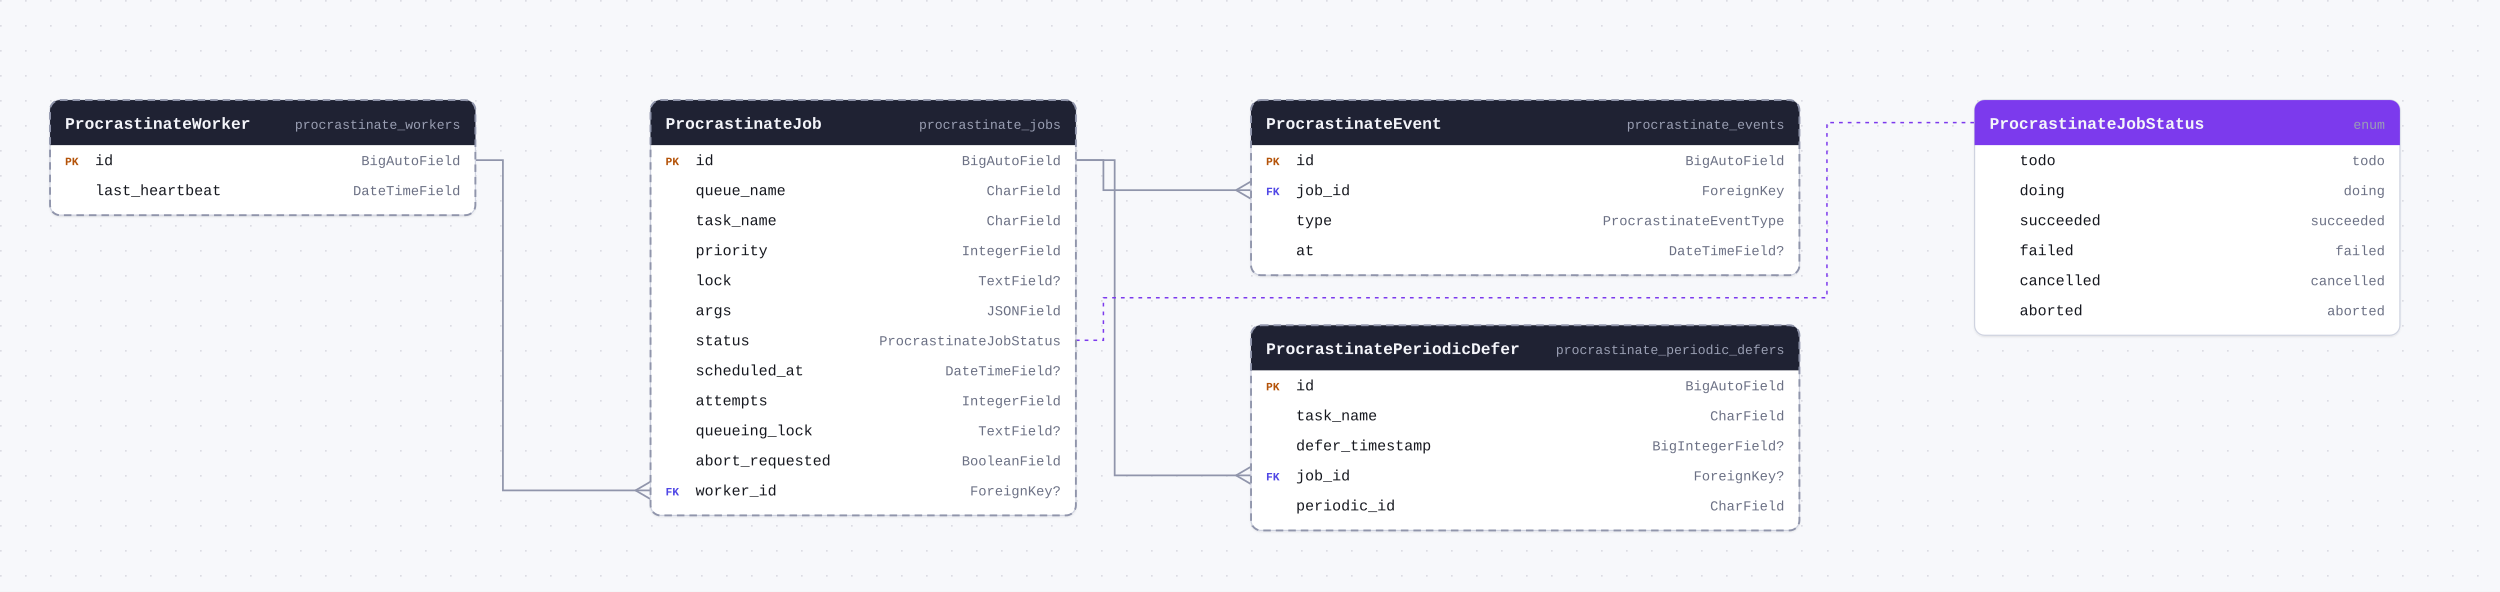
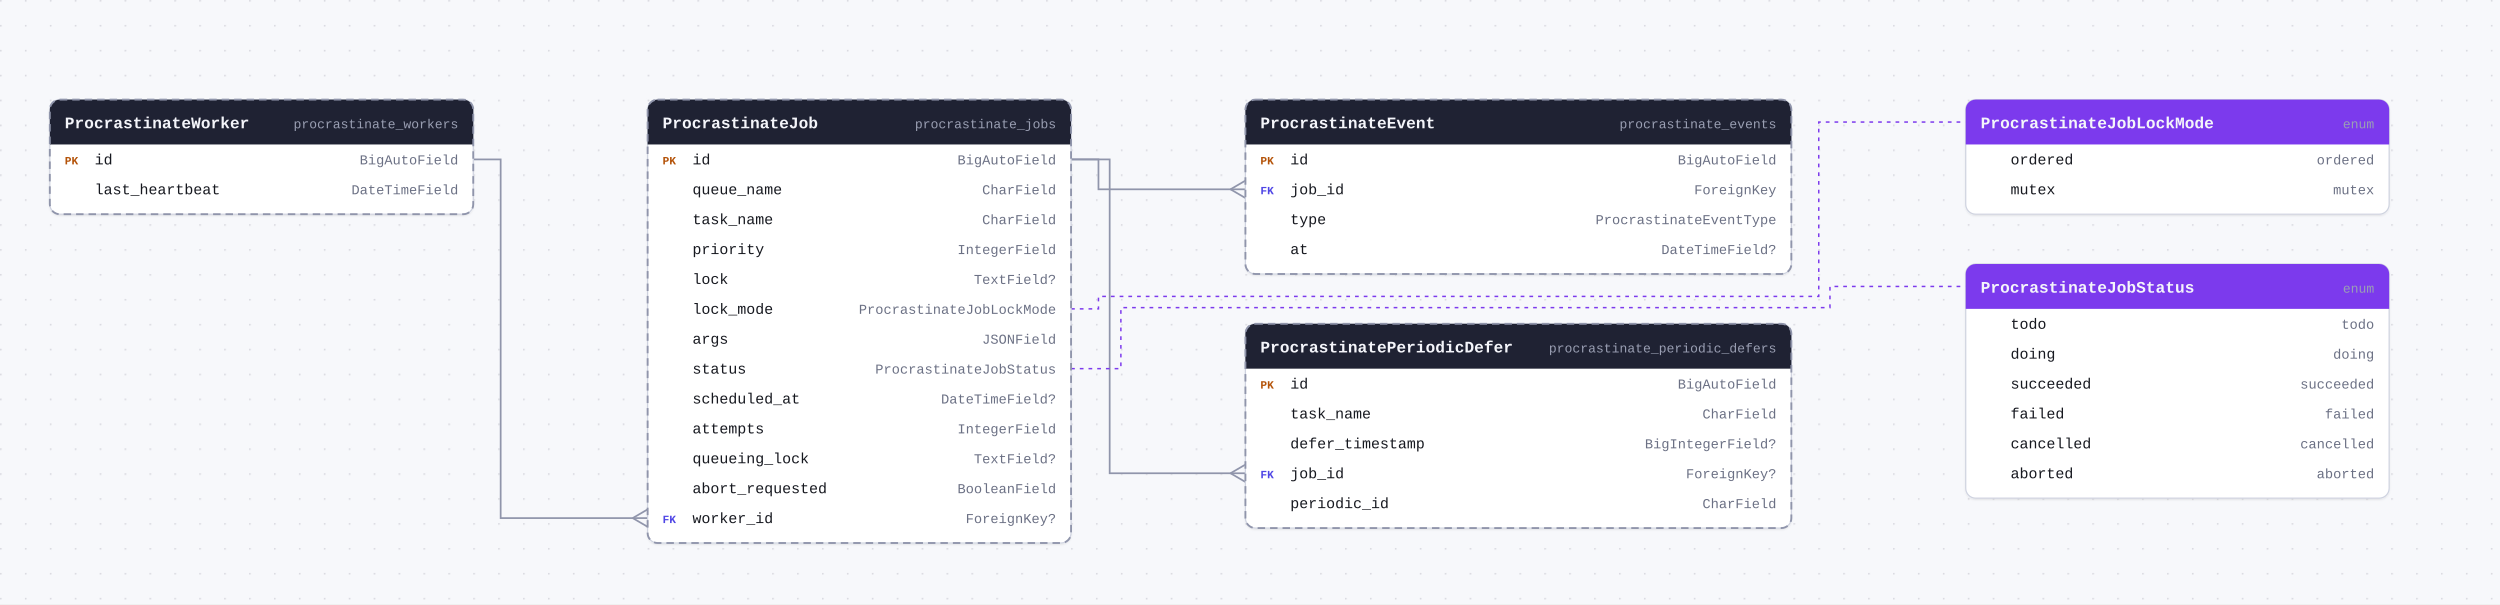
- <svg xmlns="http://www.w3.org/2000/svg" width="1998.35" height="473" viewBox="0 -40 1998.35 473">
+ <svg xmlns="http://www.w3.org/2000/svg" width="2007.35" height="485" viewBox="0 -40 2007.35 485">
  <defs>
    <pattern id="dots" width="20" height="20" patternUnits="userSpaceOnUse">
      <circle cx="0.7" cy="0.7" r="0.7" fill="#d4d4dc" />
    </pattern>
    <filter id="shadow" x="-5%" y="-5%" width="110%" height="115%">
      <feDropShadow dx="0" dy="1" stdDeviation="1" flood-color="#000000" flood-opacity="0.08" />
    </filter>
  </defs>
-   <rect y="-40" width="1998.35" height="473" fill="#f7f8fb" />
-   <rect y="-40" width="1998.35" height="473" fill="url(#dots)" />
-   <path class="relation-edge" d="M380 88 L402 88 L402 352 L520 352" fill="none" stroke="#9095ab" stroke-width="1.4" />
-   <path d="M508 352 L520 345 M508 352 L520 359" fill="none" stroke="#9095ab" stroke-width="1.4" />
+   <rect y="-40" width="2007.35" height="485" fill="#f7f8fb" />
+   <rect y="-40" width="2007.35" height="485" fill="url(#dots)" />
+   <path class="relation-edge" d="M380 88 L402 88 L402 376 L520 376" fill="none" stroke="#9095ab" stroke-width="1.4" />
+   <path d="M508 376 L520 369 M508 376 L520 383" fill="none" stroke="#9095ab" stroke-width="1.4" />
  <path class="relation-edge" d="M860 88 L882 88 L882 112 L1000 112" fill="none" stroke="#9095ab" stroke-width="1.4" />
  <path d="M988 112 L1000 105 M988 112 L1000 119" fill="none" stroke="#9095ab" stroke-width="1.4" />
  <path class="relation-edge" d="M860 88 L891 88 L891 340 L1000 340" fill="none" stroke="#9095ab" stroke-width="1.4" />
  <path d="M988 340 L1000 333 M988 340 L1000 347" fill="none" stroke="#9095ab" stroke-width="1.4" />
-   <path class="enum-edge" d="M860 232 L882 232 L882 198 L1460.35 198 L1460.35 58 L1578.35 58" fill="none" stroke="#7c3aed" stroke-width="1.2" stroke-dasharray="3 4" />
+   <path class="enum-edge" d="M860 208 L882 208 L882 198 L1460.35 198 L1460.35 58 L1578.35 58" fill="none" stroke="#7c3aed" stroke-width="1.2" stroke-dasharray="3 4" />
+   <path class="enum-edge" d="M860 256 L900 256 L900 207 L1469.35 207 L1469.35 190 L1578.35 190" fill="none" stroke="#7c3aed" stroke-width="1.2" stroke-dasharray="3 4" />
  <g class="model-node">
    <clipPath id="card-0">
      <rect x="40" y="40" width="340" height="92" rx="8" />
    </clipPath>
    <rect x="40" y="40" width="340" height="92" rx="8" fill="#ffffff" stroke="#cfd3e0" filter="url(#shadow)" />
    <rect x="40" y="40" width="340" height="36" fill="#1f2233" clip-path="url(#card-0)" />
    <text x="52" y="63" font-family="ui-monospace, SF Mono, Menlo, Consolas, Liberation Mono, DejaVu Sans Mono, monospace" font-size="13" font-weight="700" text-anchor="start" fill="#f4f5fa">ProcrastinateWorker</text>
    <text x="368" y="63" font-family="ui-monospace, SF Mono, Menlo, Consolas, Liberation Mono, DejaVu Sans Mono, monospace" font-size="10.5" font-weight="400" text-anchor="end" fill="#9a9fb3">procrastinate_workers</text>
    <text x="52" y="92" font-family="ui-monospace, SF Mono, Menlo, Consolas, Liberation Mono, DejaVu Sans Mono, monospace" font-size="9" font-weight="700" text-anchor="start" fill="#b45309">PK</text>
    <text x="76" y="92" font-family="ui-monospace, SF Mono, Menlo, Consolas, Liberation Mono, DejaVu Sans Mono, monospace" font-size="12" font-weight="400" text-anchor="start" fill="#16181f">id</text>
    <text x="368" y="92" font-family="ui-monospace, SF Mono, Menlo, Consolas, Liberation Mono, DejaVu Sans Mono, monospace" font-size="11" font-weight="400" text-anchor="end" fill="#6b7084">BigAutoField</text>
    <text x="76" y="116" font-family="ui-monospace, SF Mono, Menlo, Consolas, Liberation Mono, DejaVu Sans Mono, monospace" font-size="12" font-weight="400" text-anchor="start" fill="#16181f">last_heartbeat</text>
    <text x="368" y="116" font-family="ui-monospace, SF Mono, Menlo, Consolas, Liberation Mono, DejaVu Sans Mono, monospace" font-size="11" font-weight="400" text-anchor="end" fill="#6b7084">DateTimeField</text>
    <rect class="unmanaged" x="40" y="40" width="340" height="92" rx="8" fill="none" stroke="#9095ab" stroke-width="1.5" stroke-dasharray="6 4" />
  </g>
  <g class="model-node">
    <clipPath id="card-1">
-       <rect x="520" y="40" width="340" height="332" rx="8" />
+       <rect x="520" y="40" width="340" height="356" rx="8" />
    </clipPath>
-     <rect x="520" y="40" width="340" height="332" rx="8" fill="#ffffff" stroke="#cfd3e0" filter="url(#shadow)" />
+     <rect x="520" y="40" width="340" height="356" rx="8" fill="#ffffff" stroke="#cfd3e0" filter="url(#shadow)" />
    <rect x="520" y="40" width="340" height="36" fill="#1f2233" clip-path="url(#card-1)" />
    <text x="532" y="63" font-family="ui-monospace, SF Mono, Menlo, Consolas, Liberation Mono, DejaVu Sans Mono, monospace" font-size="13" font-weight="700" text-anchor="start" fill="#f4f5fa">ProcrastinateJob</text>
    <text x="848" y="63" font-family="ui-monospace, SF Mono, Menlo, Consolas, Liberation Mono, DejaVu Sans Mono, monospace" font-size="10.5" font-weight="400" text-anchor="end" fill="#9a9fb3">procrastinate_jobs</text>
    <text x="532" y="92" font-family="ui-monospace, SF Mono, Menlo, Consolas, Liberation Mono, DejaVu Sans Mono, monospace" font-size="9" font-weight="700" text-anchor="start" fill="#b45309">PK</text>
    <text x="556" y="92" font-family="ui-monospace, SF Mono, Menlo, Consolas, Liberation Mono, DejaVu Sans Mono, monospace" font-size="12" font-weight="400" text-anchor="start" fill="#16181f">id</text>
    <text x="848" y="92" font-family="ui-monospace, SF Mono, Menlo, Consolas, Liberation Mono, DejaVu Sans Mono, monospace" font-size="11" font-weight="400" text-anchor="end" fill="#6b7084">BigAutoField</text>
    <text x="556" y="116" font-family="ui-monospace, SF Mono, Menlo, Consolas, Liberation Mono, DejaVu Sans Mono, monospace" font-size="12" font-weight="400" text-anchor="start" fill="#16181f">queue_name</text>
    <text x="848" y="116" font-family="ui-monospace, SF Mono, Menlo, Consolas, Liberation Mono, DejaVu Sans Mono, monospace" font-size="11" font-weight="400" text-anchor="end" fill="#6b7084">CharField</text>
    <text x="556" y="140" font-family="ui-monospace, SF Mono, Menlo, Consolas, Liberation Mono, DejaVu Sans Mono, monospace" font-size="12" font-weight="400" text-anchor="start" fill="#16181f">task_name</text>
    <text x="848" y="140" font-family="ui-monospace, SF Mono, Menlo, Consolas, Liberation Mono, DejaVu Sans Mono, monospace" font-size="11" font-weight="400" text-anchor="end" fill="#6b7084">CharField</text>
    <text x="556" y="164" font-family="ui-monospace, SF Mono, Menlo, Consolas, Liberation Mono, DejaVu Sans Mono, monospace" font-size="12" font-weight="400" text-anchor="start" fill="#16181f">priority</text>
    <text x="848" y="164" font-family="ui-monospace, SF Mono, Menlo, Consolas, Liberation Mono, DejaVu Sans Mono, monospace" font-size="11" font-weight="400" text-anchor="end" fill="#6b7084">IntegerField</text>
    <text x="556" y="188" font-family="ui-monospace, SF Mono, Menlo, Consolas, Liberation Mono, DejaVu Sans Mono, monospace" font-size="12" font-weight="400" text-anchor="start" fill="#16181f">lock</text>
    <text x="848" y="188" font-family="ui-monospace, SF Mono, Menlo, Consolas, Liberation Mono, DejaVu Sans Mono, monospace" font-size="11" font-weight="400" text-anchor="end" fill="#6b7084">TextField?</text>
-     <text x="556" y="212" font-family="ui-monospace, SF Mono, Menlo, Consolas, Liberation Mono, DejaVu Sans Mono, monospace" font-size="12" font-weight="400" text-anchor="start" fill="#16181f">args</text>
-     <text x="848" y="212" font-family="ui-monospace, SF Mono, Menlo, Consolas, Liberation Mono, DejaVu Sans Mono, monospace" font-size="11" font-weight="400" text-anchor="end" fill="#6b7084">JSONField</text>
-     <text x="556" y="236" font-family="ui-monospace, SF Mono, Menlo, Consolas, Liberation Mono, DejaVu Sans Mono, monospace" font-size="12" font-weight="400" text-anchor="start" fill="#16181f">status</text>
-     <text x="848" y="236" font-family="ui-monospace, SF Mono, Menlo, Consolas, Liberation Mono, DejaVu Sans Mono, monospace" font-size="11" font-weight="400" text-anchor="end" fill="#6b7084">ProcrastinateJobStatus</text>
-     <text x="556" y="260" font-family="ui-monospace, SF Mono, Menlo, Consolas, Liberation Mono, DejaVu Sans Mono, monospace" font-size="12" font-weight="400" text-anchor="start" fill="#16181f">scheduled_at</text>
-     <text x="848" y="260" font-family="ui-monospace, SF Mono, Menlo, Consolas, Liberation Mono, DejaVu Sans Mono, monospace" font-size="11" font-weight="400" text-anchor="end" fill="#6b7084">DateTimeField?</text>
-     <text x="556" y="284" font-family="ui-monospace, SF Mono, Menlo, Consolas, Liberation Mono, DejaVu Sans Mono, monospace" font-size="12" font-weight="400" text-anchor="start" fill="#16181f">attempts</text>
-     <text x="848" y="284" font-family="ui-monospace, SF Mono, Menlo, Consolas, Liberation Mono, DejaVu Sans Mono, monospace" font-size="11" font-weight="400" text-anchor="end" fill="#6b7084">IntegerField</text>
-     <text x="556" y="308" font-family="ui-monospace, SF Mono, Menlo, Consolas, Liberation Mono, DejaVu Sans Mono, monospace" font-size="12" font-weight="400" text-anchor="start" fill="#16181f">queueing_lock</text>
-     <text x="848" y="308" font-family="ui-monospace, SF Mono, Menlo, Consolas, Liberation Mono, DejaVu Sans Mono, monospace" font-size="11" font-weight="400" text-anchor="end" fill="#6b7084">TextField?</text>
-     <text x="556" y="332" font-family="ui-monospace, SF Mono, Menlo, Consolas, Liberation Mono, DejaVu Sans Mono, monospace" font-size="12" font-weight="400" text-anchor="start" fill="#16181f">abort_requested</text>
-     <text x="848" y="332" font-family="ui-monospace, SF Mono, Menlo, Consolas, Liberation Mono, DejaVu Sans Mono, monospace" font-size="11" font-weight="400" text-anchor="end" fill="#6b7084">BooleanField</text>
-     <text x="532" y="356" font-family="ui-monospace, SF Mono, Menlo, Consolas, Liberation Mono, DejaVu Sans Mono, monospace" font-size="9" font-weight="700" text-anchor="start" fill="#4f46e5">FK</text>
-     <text x="556" y="356" font-family="ui-monospace, SF Mono, Menlo, Consolas, Liberation Mono, DejaVu Sans Mono, monospace" font-size="12" font-weight="400" text-anchor="start" fill="#16181f">worker_id</text>
-     <text x="848" y="356" font-family="ui-monospace, SF Mono, Menlo, Consolas, Liberation Mono, DejaVu Sans Mono, monospace" font-size="11" font-weight="400" text-anchor="end" fill="#6b7084">ForeignKey?</text>
-     <rect class="unmanaged" x="520" y="40" width="340" height="332" rx="8" fill="none" stroke="#9095ab" stroke-width="1.5" stroke-dasharray="6 4" />
+     <text x="556" y="212" font-family="ui-monospace, SF Mono, Menlo, Consolas, Liberation Mono, DejaVu Sans Mono, monospace" font-size="12" font-weight="400" text-anchor="start" fill="#16181f">lock_mode</text>
+     <text x="848" y="212" font-family="ui-monospace, SF Mono, Menlo, Consolas, Liberation Mono, DejaVu Sans Mono, monospace" font-size="11" font-weight="400" text-anchor="end" fill="#6b7084">ProcrastinateJobLockMode</text>
+     <text x="556" y="236" font-family="ui-monospace, SF Mono, Menlo, Consolas, Liberation Mono, DejaVu Sans Mono, monospace" font-size="12" font-weight="400" text-anchor="start" fill="#16181f">args</text>
+     <text x="848" y="236" font-family="ui-monospace, SF Mono, Menlo, Consolas, Liberation Mono, DejaVu Sans Mono, monospace" font-size="11" font-weight="400" text-anchor="end" fill="#6b7084">JSONField</text>
+     <text x="556" y="260" font-family="ui-monospace, SF Mono, Menlo, Consolas, Liberation Mono, DejaVu Sans Mono, monospace" font-size="12" font-weight="400" text-anchor="start" fill="#16181f">status</text>
+     <text x="848" y="260" font-family="ui-monospace, SF Mono, Menlo, Consolas, Liberation Mono, DejaVu Sans Mono, monospace" font-size="11" font-weight="400" text-anchor="end" fill="#6b7084">ProcrastinateJobStatus</text>
+     <text x="556" y="284" font-family="ui-monospace, SF Mono, Menlo, Consolas, Liberation Mono, DejaVu Sans Mono, monospace" font-size="12" font-weight="400" text-anchor="start" fill="#16181f">scheduled_at</text>
+     <text x="848" y="284" font-family="ui-monospace, SF Mono, Menlo, Consolas, Liberation Mono, DejaVu Sans Mono, monospace" font-size="11" font-weight="400" text-anchor="end" fill="#6b7084">DateTimeField?</text>
+     <text x="556" y="308" font-family="ui-monospace, SF Mono, Menlo, Consolas, Liberation Mono, DejaVu Sans Mono, monospace" font-size="12" font-weight="400" text-anchor="start" fill="#16181f">attempts</text>
+     <text x="848" y="308" font-family="ui-monospace, SF Mono, Menlo, Consolas, Liberation Mono, DejaVu Sans Mono, monospace" font-size="11" font-weight="400" text-anchor="end" fill="#6b7084">IntegerField</text>
+     <text x="556" y="332" font-family="ui-monospace, SF Mono, Menlo, Consolas, Liberation Mono, DejaVu Sans Mono, monospace" font-size="12" font-weight="400" text-anchor="start" fill="#16181f">queueing_lock</text>
+     <text x="848" y="332" font-family="ui-monospace, SF Mono, Menlo, Consolas, Liberation Mono, DejaVu Sans Mono, monospace" font-size="11" font-weight="400" text-anchor="end" fill="#6b7084">TextField?</text>
+     <text x="556" y="356" font-family="ui-monospace, SF Mono, Menlo, Consolas, Liberation Mono, DejaVu Sans Mono, monospace" font-size="12" font-weight="400" text-anchor="start" fill="#16181f">abort_requested</text>
+     <text x="848" y="356" font-family="ui-monospace, SF Mono, Menlo, Consolas, Liberation Mono, DejaVu Sans Mono, monospace" font-size="11" font-weight="400" text-anchor="end" fill="#6b7084">BooleanField</text>
+     <text x="532" y="380" font-family="ui-monospace, SF Mono, Menlo, Consolas, Liberation Mono, DejaVu Sans Mono, monospace" font-size="9" font-weight="700" text-anchor="start" fill="#4f46e5">FK</text>
+     <text x="556" y="380" font-family="ui-monospace, SF Mono, Menlo, Consolas, Liberation Mono, DejaVu Sans Mono, monospace" font-size="12" font-weight="400" text-anchor="start" fill="#16181f">worker_id</text>
+     <text x="848" y="380" font-family="ui-monospace, SF Mono, Menlo, Consolas, Liberation Mono, DejaVu Sans Mono, monospace" font-size="11" font-weight="400" text-anchor="end" fill="#6b7084">ForeignKey?</text>
+     <rect class="unmanaged" x="520" y="40" width="340" height="356" rx="8" fill="none" stroke="#9095ab" stroke-width="1.5" stroke-dasharray="6 4" />
  </g>
  <g class="model-node">
    <clipPath id="card-2">
      <rect x="1000" y="40" width="438.35" height="140" rx="8" />
    </clipPath>
    <rect x="1000" y="40" width="438.35" height="140" rx="8" fill="#ffffff" stroke="#cfd3e0" filter="url(#shadow)" />
    <rect x="1000" y="40" width="438.35" height="36" fill="#1f2233" clip-path="url(#card-2)" />
    <text x="1012" y="63" font-family="ui-monospace, SF Mono, Menlo, Consolas, Liberation Mono, DejaVu Sans Mono, monospace" font-size="13" font-weight="700" text-anchor="start" fill="#f4f5fa">ProcrastinateEvent</text>
    <text x="1426.35" y="63" font-family="ui-monospace, SF Mono, Menlo, Consolas, Liberation Mono, DejaVu Sans Mono, monospace" font-size="10.5" font-weight="400" text-anchor="end" fill="#9a9fb3">procrastinate_events</text>
    <text x="1012" y="92" font-family="ui-monospace, SF Mono, Menlo, Consolas, Liberation Mono, DejaVu Sans Mono, monospace" font-size="9" font-weight="700" text-anchor="start" fill="#b45309">PK</text>
    <text x="1036" y="92" font-family="ui-monospace, SF Mono, Menlo, Consolas, Liberation Mono, DejaVu Sans Mono, monospace" font-size="12" font-weight="400" text-anchor="start" fill="#16181f">id</text>
    <text x="1426.35" y="92" font-family="ui-monospace, SF Mono, Menlo, Consolas, Liberation Mono, DejaVu Sans Mono, monospace" font-size="11" font-weight="400" text-anchor="end" fill="#6b7084">BigAutoField</text>
    <text x="1012" y="116" font-family="ui-monospace, SF Mono, Menlo, Consolas, Liberation Mono, DejaVu Sans Mono, monospace" font-size="9" font-weight="700" text-anchor="start" fill="#4f46e5">FK</text>
    <text x="1036" y="116" font-family="ui-monospace, SF Mono, Menlo, Consolas, Liberation Mono, DejaVu Sans Mono, monospace" font-size="12" font-weight="400" text-anchor="start" fill="#16181f">job_id</text>
    <text x="1426.35" y="116" font-family="ui-monospace, SF Mono, Menlo, Consolas, Liberation Mono, DejaVu Sans Mono, monospace" font-size="11" font-weight="400" text-anchor="end" fill="#6b7084">ForeignKey</text>
    <text x="1036" y="140" font-family="ui-monospace, SF Mono, Menlo, Consolas, Liberation Mono, DejaVu Sans Mono, monospace" font-size="12" font-weight="400" text-anchor="start" fill="#16181f">type</text>
    <text x="1426.35" y="140" font-family="ui-monospace, SF Mono, Menlo, Consolas, Liberation Mono, DejaVu Sans Mono, monospace" font-size="11" font-weight="400" text-anchor="end" fill="#6b7084">ProcrastinateEventType</text>
    <text x="1036" y="164" font-family="ui-monospace, SF Mono, Menlo, Consolas, Liberation Mono, DejaVu Sans Mono, monospace" font-size="12" font-weight="400" text-anchor="start" fill="#16181f">at</text>
    <text x="1426.35" y="164" font-family="ui-monospace, SF Mono, Menlo, Consolas, Liberation Mono, DejaVu Sans Mono, monospace" font-size="11" font-weight="400" text-anchor="end" fill="#6b7084">DateTimeField?</text>
    <rect class="unmanaged" x="1000" y="40" width="438.35" height="140" rx="8" fill="none" stroke="#9095ab" stroke-width="1.5" stroke-dasharray="6 4" />
  </g>
  <g class="model-node">
    <clipPath id="card-3">
      <rect x="1000" y="220" width="438.35" height="164" rx="8" />
    </clipPath>
    <rect x="1000" y="220" width="438.35" height="164" rx="8" fill="#ffffff" stroke="#cfd3e0" filter="url(#shadow)" />
    <rect x="1000" y="220" width="438.35" height="36" fill="#1f2233" clip-path="url(#card-3)" />
    <text x="1012" y="243" font-family="ui-monospace, SF Mono, Menlo, Consolas, Liberation Mono, DejaVu Sans Mono, monospace" font-size="13" font-weight="700" text-anchor="start" fill="#f4f5fa">ProcrastinatePeriodicDefer</text>
    <text x="1426.35" y="243" font-family="ui-monospace, SF Mono, Menlo, Consolas, Liberation Mono, DejaVu Sans Mono, monospace" font-size="10.5" font-weight="400" text-anchor="end" fill="#9a9fb3">procrastinate_periodic_defers</text>
    <text x="1012" y="272" font-family="ui-monospace, SF Mono, Menlo, Consolas, Liberation Mono, DejaVu Sans Mono, monospace" font-size="9" font-weight="700" text-anchor="start" fill="#b45309">PK</text>
    <text x="1036" y="272" font-family="ui-monospace, SF Mono, Menlo, Consolas, Liberation Mono, DejaVu Sans Mono, monospace" font-size="12" font-weight="400" text-anchor="start" fill="#16181f">id</text>
    <text x="1426.35" y="272" font-family="ui-monospace, SF Mono, Menlo, Consolas, Liberation Mono, DejaVu Sans Mono, monospace" font-size="11" font-weight="400" text-anchor="end" fill="#6b7084">BigAutoField</text>
    <text x="1036" y="296" font-family="ui-monospace, SF Mono, Menlo, Consolas, Liberation Mono, DejaVu Sans Mono, monospace" font-size="12" font-weight="400" text-anchor="start" fill="#16181f">task_name</text>
    <text x="1426.35" y="296" font-family="ui-monospace, SF Mono, Menlo, Consolas, Liberation Mono, DejaVu Sans Mono, monospace" font-size="11" font-weight="400" text-anchor="end" fill="#6b7084">CharField</text>
    <text x="1036" y="320" font-family="ui-monospace, SF Mono, Menlo, Consolas, Liberation Mono, DejaVu Sans Mono, monospace" font-size="12" font-weight="400" text-anchor="start" fill="#16181f">defer_timestamp</text>
    <text x="1426.35" y="320" font-family="ui-monospace, SF Mono, Menlo, Consolas, Liberation Mono, DejaVu Sans Mono, monospace" font-size="11" font-weight="400" text-anchor="end" fill="#6b7084">BigIntegerField?</text>
    <text x="1012" y="344" font-family="ui-monospace, SF Mono, Menlo, Consolas, Liberation Mono, DejaVu Sans Mono, monospace" font-size="9" font-weight="700" text-anchor="start" fill="#4f46e5">FK</text>
    <text x="1036" y="344" font-family="ui-monospace, SF Mono, Menlo, Consolas, Liberation Mono, DejaVu Sans Mono, monospace" font-size="12" font-weight="400" text-anchor="start" fill="#16181f">job_id</text>
    <text x="1426.35" y="344" font-family="ui-monospace, SF Mono, Menlo, Consolas, Liberation Mono, DejaVu Sans Mono, monospace" font-size="11" font-weight="400" text-anchor="end" fill="#6b7084">ForeignKey?</text>
    <text x="1036" y="368" font-family="ui-monospace, SF Mono, Menlo, Consolas, Liberation Mono, DejaVu Sans Mono, monospace" font-size="12" font-weight="400" text-anchor="start" fill="#16181f">periodic_id</text>
    <text x="1426.35" y="368" font-family="ui-monospace, SF Mono, Menlo, Consolas, Liberation Mono, DejaVu Sans Mono, monospace" font-size="11" font-weight="400" text-anchor="end" fill="#6b7084">CharField</text>
    <rect class="unmanaged" x="1000" y="220" width="438.35" height="164" rx="8" fill="none" stroke="#9095ab" stroke-width="1.5" stroke-dasharray="6 4" />
  </g>
  <g class="enum-node">
    <clipPath id="card-4">
-       <rect x="1578.35" y="40" width="340" height="188" rx="8" />
+       <rect x="1578.35" y="40" width="340" height="92" rx="8" />
    </clipPath>
-     <rect x="1578.35" y="40" width="340" height="188" rx="8" fill="#ffffff" stroke="#cfd3e0" filter="url(#shadow)" />
+     <rect x="1578.35" y="40" width="340" height="92" rx="8" fill="#ffffff" stroke="#cfd3e0" filter="url(#shadow)" />
    <rect x="1578.35" y="40" width="340" height="36" fill="#7c3aed" clip-path="url(#card-4)" />
-     <text x="1590.35" y="63" font-family="ui-monospace, SF Mono, Menlo, Consolas, Liberation Mono, DejaVu Sans Mono, monospace" font-size="13" font-weight="700" text-anchor="start" fill="#f4f5fa">ProcrastinateJobStatus</text>
+     <text x="1590.35" y="63" font-family="ui-monospace, SF Mono, Menlo, Consolas, Liberation Mono, DejaVu Sans Mono, monospace" font-size="13" font-weight="700" text-anchor="start" fill="#f4f5fa">ProcrastinateJobLockMode</text>
    <text x="1906.35" y="63" font-family="ui-monospace, SF Mono, Menlo, Consolas, Liberation Mono, DejaVu Sans Mono, monospace" font-size="10.5" font-weight="400" text-anchor="end" fill="#9a9fb3">enum</text>
-     <text x="1614.35" y="92" font-family="ui-monospace, SF Mono, Menlo, Consolas, Liberation Mono, DejaVu Sans Mono, monospace" font-size="12" font-weight="400" text-anchor="start" fill="#16181f">todo</text>
-     <text x="1906.35" y="92" font-family="ui-monospace, SF Mono, Menlo, Consolas, Liberation Mono, DejaVu Sans Mono, monospace" font-size="11" font-weight="400" text-anchor="end" fill="#6b7084">todo</text>
-     <text x="1614.35" y="116" font-family="ui-monospace, SF Mono, Menlo, Consolas, Liberation Mono, DejaVu Sans Mono, monospace" font-size="12" font-weight="400" text-anchor="start" fill="#16181f">doing</text>
-     <text x="1906.35" y="116" font-family="ui-monospace, SF Mono, Menlo, Consolas, Liberation Mono, DejaVu Sans Mono, monospace" font-size="11" font-weight="400" text-anchor="end" fill="#6b7084">doing</text>
-     <text x="1614.35" y="140" font-family="ui-monospace, SF Mono, Menlo, Consolas, Liberation Mono, DejaVu Sans Mono, monospace" font-size="12" font-weight="400" text-anchor="start" fill="#16181f">succeeded</text>
-     <text x="1906.35" y="140" font-family="ui-monospace, SF Mono, Menlo, Consolas, Liberation Mono, DejaVu Sans Mono, monospace" font-size="11" font-weight="400" text-anchor="end" fill="#6b7084">succeeded</text>
-     <text x="1614.35" y="164" font-family="ui-monospace, SF Mono, Menlo, Consolas, Liberation Mono, DejaVu Sans Mono, monospace" font-size="12" font-weight="400" text-anchor="start" fill="#16181f">failed</text>
-     <text x="1906.35" y="164" font-family="ui-monospace, SF Mono, Menlo, Consolas, Liberation Mono, DejaVu Sans Mono, monospace" font-size="11" font-weight="400" text-anchor="end" fill="#6b7084">failed</text>
-     <text x="1614.35" y="188" font-family="ui-monospace, SF Mono, Menlo, Consolas, Liberation Mono, DejaVu Sans Mono, monospace" font-size="12" font-weight="400" text-anchor="start" fill="#16181f">cancelled</text>
-     <text x="1906.35" y="188" font-family="ui-monospace, SF Mono, Menlo, Consolas, Liberation Mono, DejaVu Sans Mono, monospace" font-size="11" font-weight="400" text-anchor="end" fill="#6b7084">cancelled</text>
-     <text x="1614.35" y="212" font-family="ui-monospace, SF Mono, Menlo, Consolas, Liberation Mono, DejaVu Sans Mono, monospace" font-size="12" font-weight="400" text-anchor="start" fill="#16181f">aborted</text>
-     <text x="1906.35" y="212" font-family="ui-monospace, SF Mono, Menlo, Consolas, Liberation Mono, DejaVu Sans Mono, monospace" font-size="11" font-weight="400" text-anchor="end" fill="#6b7084">aborted</text>
+     <text x="1614.35" y="92" font-family="ui-monospace, SF Mono, Menlo, Consolas, Liberation Mono, DejaVu Sans Mono, monospace" font-size="12" font-weight="400" text-anchor="start" fill="#16181f">ordered</text>
+     <text x="1906.35" y="92" font-family="ui-monospace, SF Mono, Menlo, Consolas, Liberation Mono, DejaVu Sans Mono, monospace" font-size="11" font-weight="400" text-anchor="end" fill="#6b7084">ordered</text>
+     <text x="1614.35" y="116" font-family="ui-monospace, SF Mono, Menlo, Consolas, Liberation Mono, DejaVu Sans Mono, monospace" font-size="12" font-weight="400" text-anchor="start" fill="#16181f">mutex</text>
+     <text x="1906.35" y="116" font-family="ui-monospace, SF Mono, Menlo, Consolas, Liberation Mono, DejaVu Sans Mono, monospace" font-size="11" font-weight="400" text-anchor="end" fill="#6b7084">mutex</text>
+   </g>
+   <g class="enum-node">
+     <clipPath id="card-5">
+       <rect x="1578.35" y="172" width="340" height="188" rx="8" />
+     </clipPath>
+     <rect x="1578.35" y="172" width="340" height="188" rx="8" fill="#ffffff" stroke="#cfd3e0" filter="url(#shadow)" />
+     <rect x="1578.35" y="172" width="340" height="36" fill="#7c3aed" clip-path="url(#card-5)" />
+     <text x="1590.35" y="195" font-family="ui-monospace, SF Mono, Menlo, Consolas, Liberation Mono, DejaVu Sans Mono, monospace" font-size="13" font-weight="700" text-anchor="start" fill="#f4f5fa">ProcrastinateJobStatus</text>
+     <text x="1906.35" y="195" font-family="ui-monospace, SF Mono, Menlo, Consolas, Liberation Mono, DejaVu Sans Mono, monospace" font-size="10.5" font-weight="400" text-anchor="end" fill="#9a9fb3">enum</text>
+     <text x="1614.35" y="224" font-family="ui-monospace, SF Mono, Menlo, Consolas, Liberation Mono, DejaVu Sans Mono, monospace" font-size="12" font-weight="400" text-anchor="start" fill="#16181f">todo</text>
+     <text x="1906.35" y="224" font-family="ui-monospace, SF Mono, Menlo, Consolas, Liberation Mono, DejaVu Sans Mono, monospace" font-size="11" font-weight="400" text-anchor="end" fill="#6b7084">todo</text>
+     <text x="1614.35" y="248" font-family="ui-monospace, SF Mono, Menlo, Consolas, Liberation Mono, DejaVu Sans Mono, monospace" font-size="12" font-weight="400" text-anchor="start" fill="#16181f">doing</text>
+     <text x="1906.35" y="248" font-family="ui-monospace, SF Mono, Menlo, Consolas, Liberation Mono, DejaVu Sans Mono, monospace" font-size="11" font-weight="400" text-anchor="end" fill="#6b7084">doing</text>
+     <text x="1614.35" y="272" font-family="ui-monospace, SF Mono, Menlo, Consolas, Liberation Mono, DejaVu Sans Mono, monospace" font-size="12" font-weight="400" text-anchor="start" fill="#16181f">succeeded</text>
+     <text x="1906.35" y="272" font-family="ui-monospace, SF Mono, Menlo, Consolas, Liberation Mono, DejaVu Sans Mono, monospace" font-size="11" font-weight="400" text-anchor="end" fill="#6b7084">succeeded</text>
+     <text x="1614.35" y="296" font-family="ui-monospace, SF Mono, Menlo, Consolas, Liberation Mono, DejaVu Sans Mono, monospace" font-size="12" font-weight="400" text-anchor="start" fill="#16181f">failed</text>
+     <text x="1906.35" y="296" font-family="ui-monospace, SF Mono, Menlo, Consolas, Liberation Mono, DejaVu Sans Mono, monospace" font-size="11" font-weight="400" text-anchor="end" fill="#6b7084">failed</text>
+     <text x="1614.35" y="320" font-family="ui-monospace, SF Mono, Menlo, Consolas, Liberation Mono, DejaVu Sans Mono, monospace" font-size="12" font-weight="400" text-anchor="start" fill="#16181f">cancelled</text>
+     <text x="1906.35" y="320" font-family="ui-monospace, SF Mono, Menlo, Consolas, Liberation Mono, DejaVu Sans Mono, monospace" font-size="11" font-weight="400" text-anchor="end" fill="#6b7084">cancelled</text>
+     <text x="1614.35" y="344" font-family="ui-monospace, SF Mono, Menlo, Consolas, Liberation Mono, DejaVu Sans Mono, monospace" font-size="12" font-weight="400" text-anchor="start" fill="#16181f">aborted</text>
+     <text x="1906.35" y="344" font-family="ui-monospace, SF Mono, Menlo, Consolas, Liberation Mono, DejaVu Sans Mono, monospace" font-size="11" font-weight="400" text-anchor="end" fill="#6b7084">aborted</text>
  </g>
</svg>
